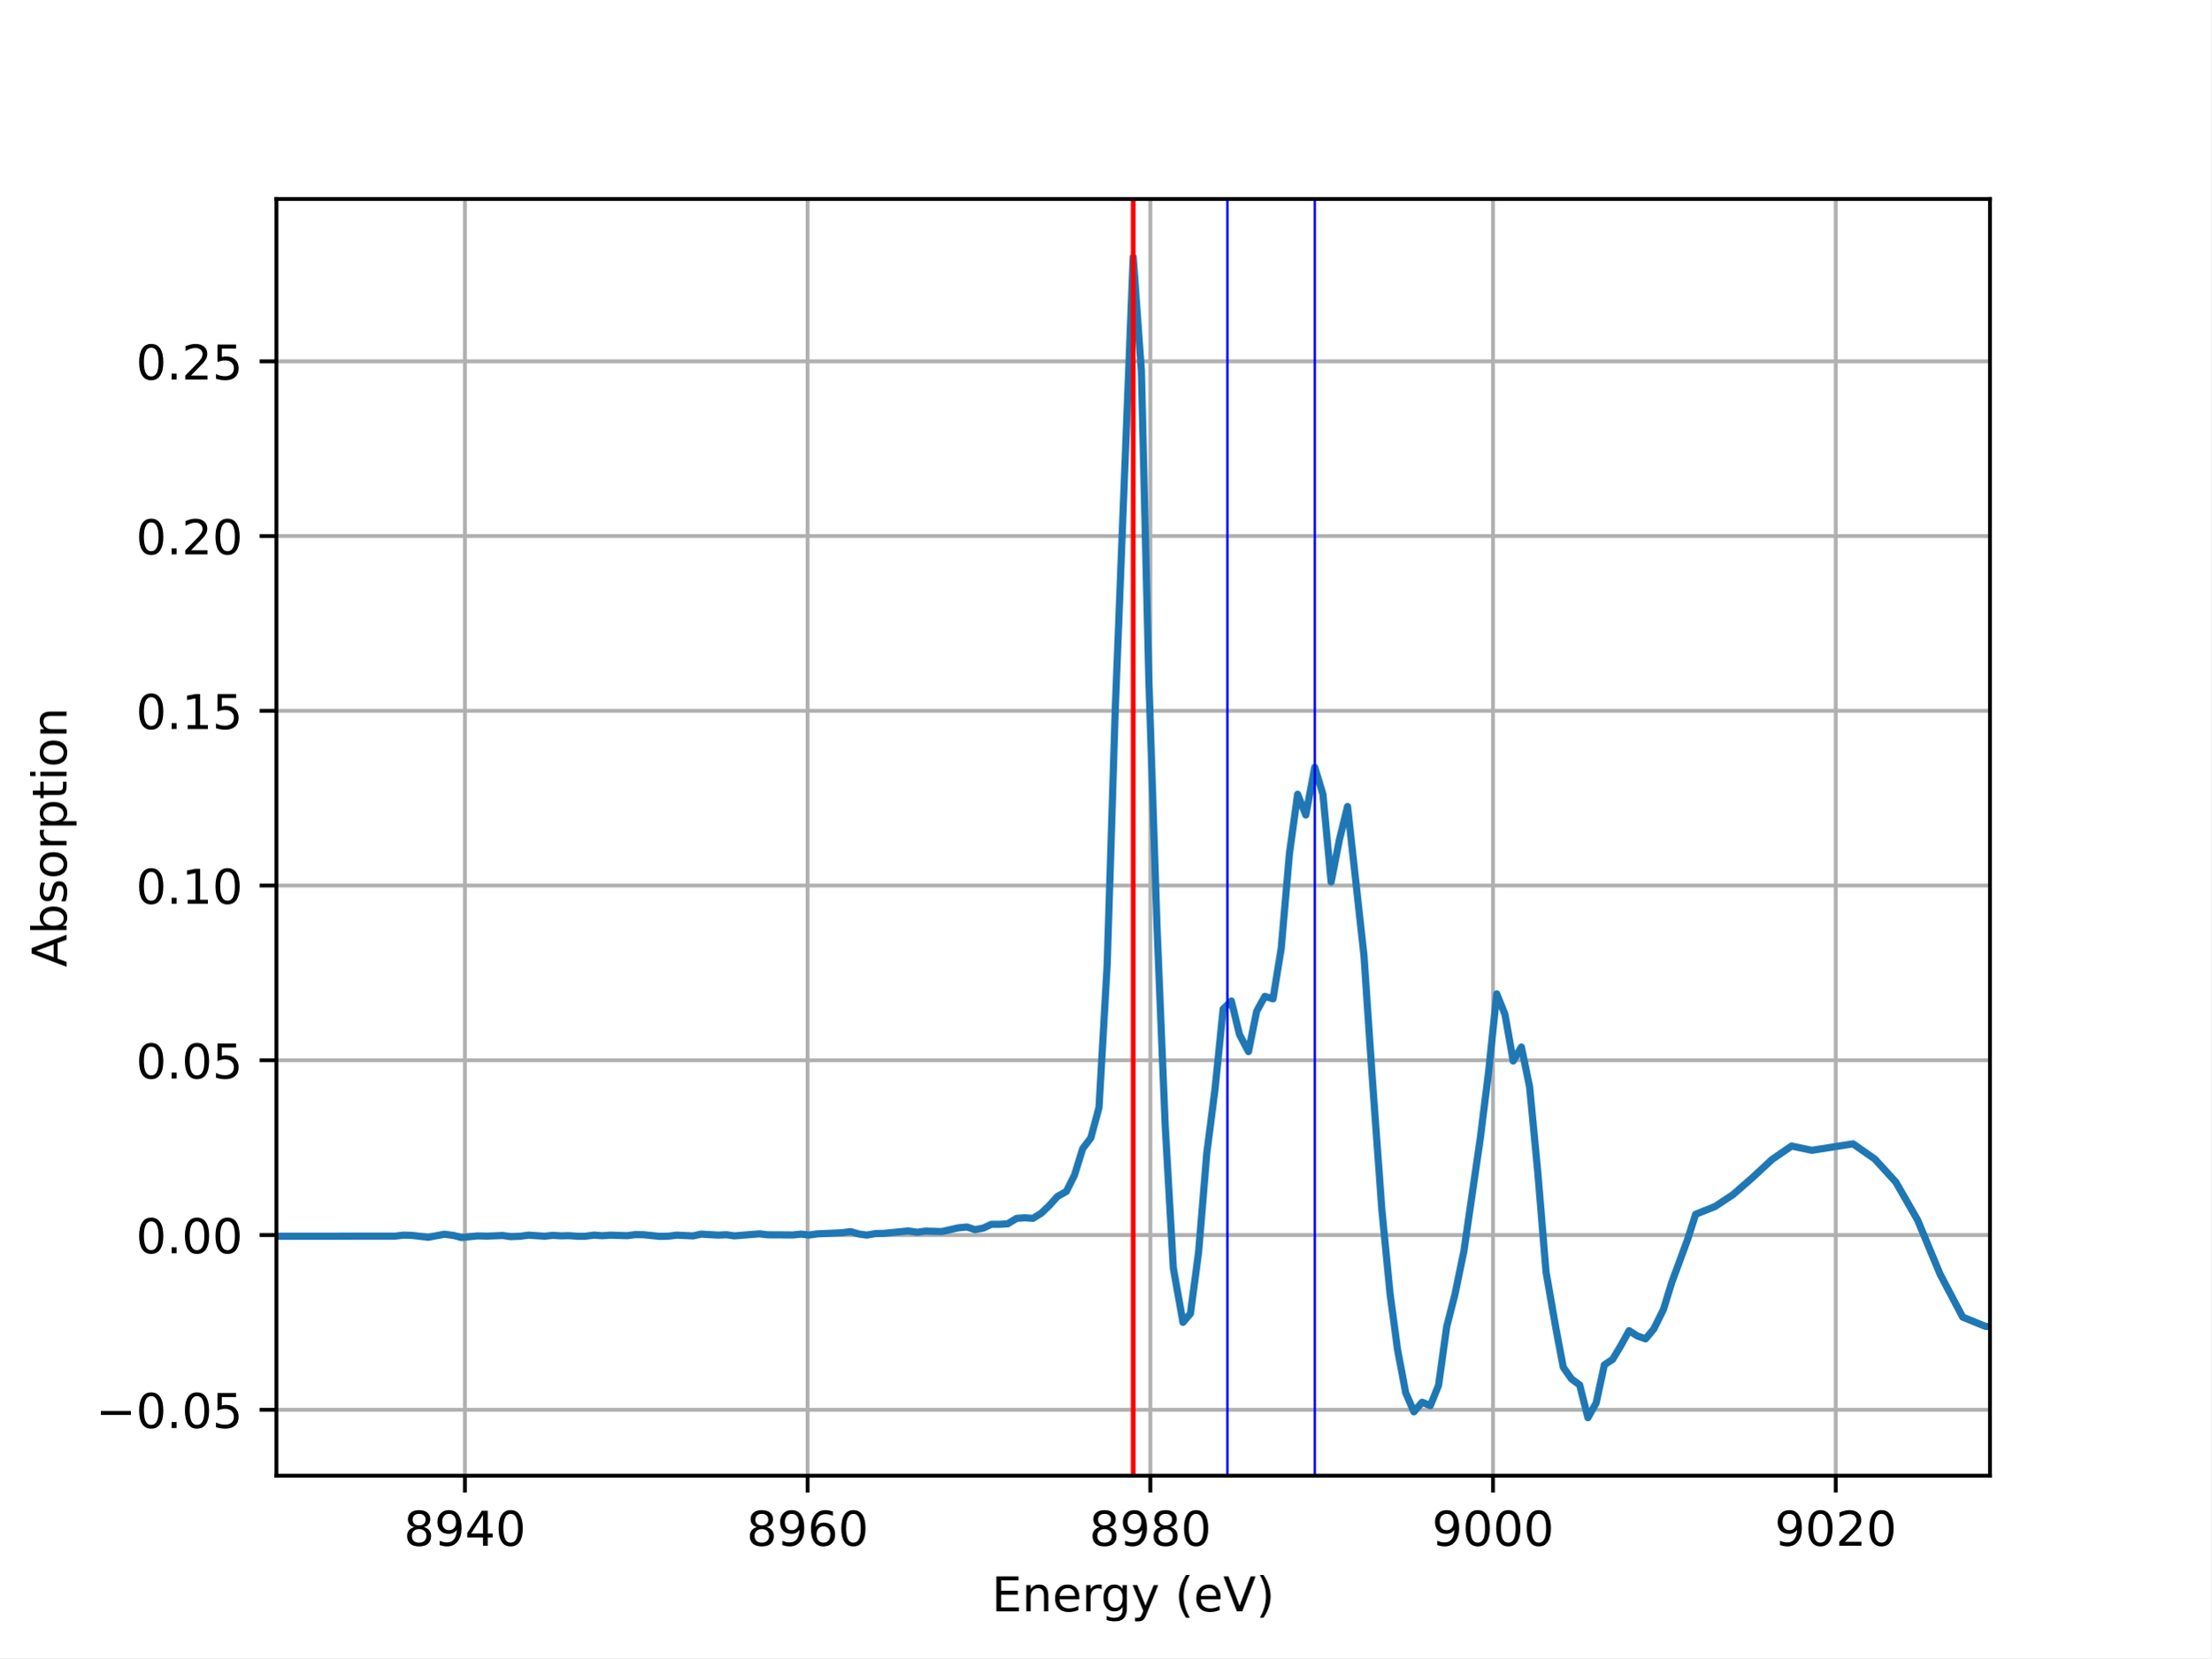
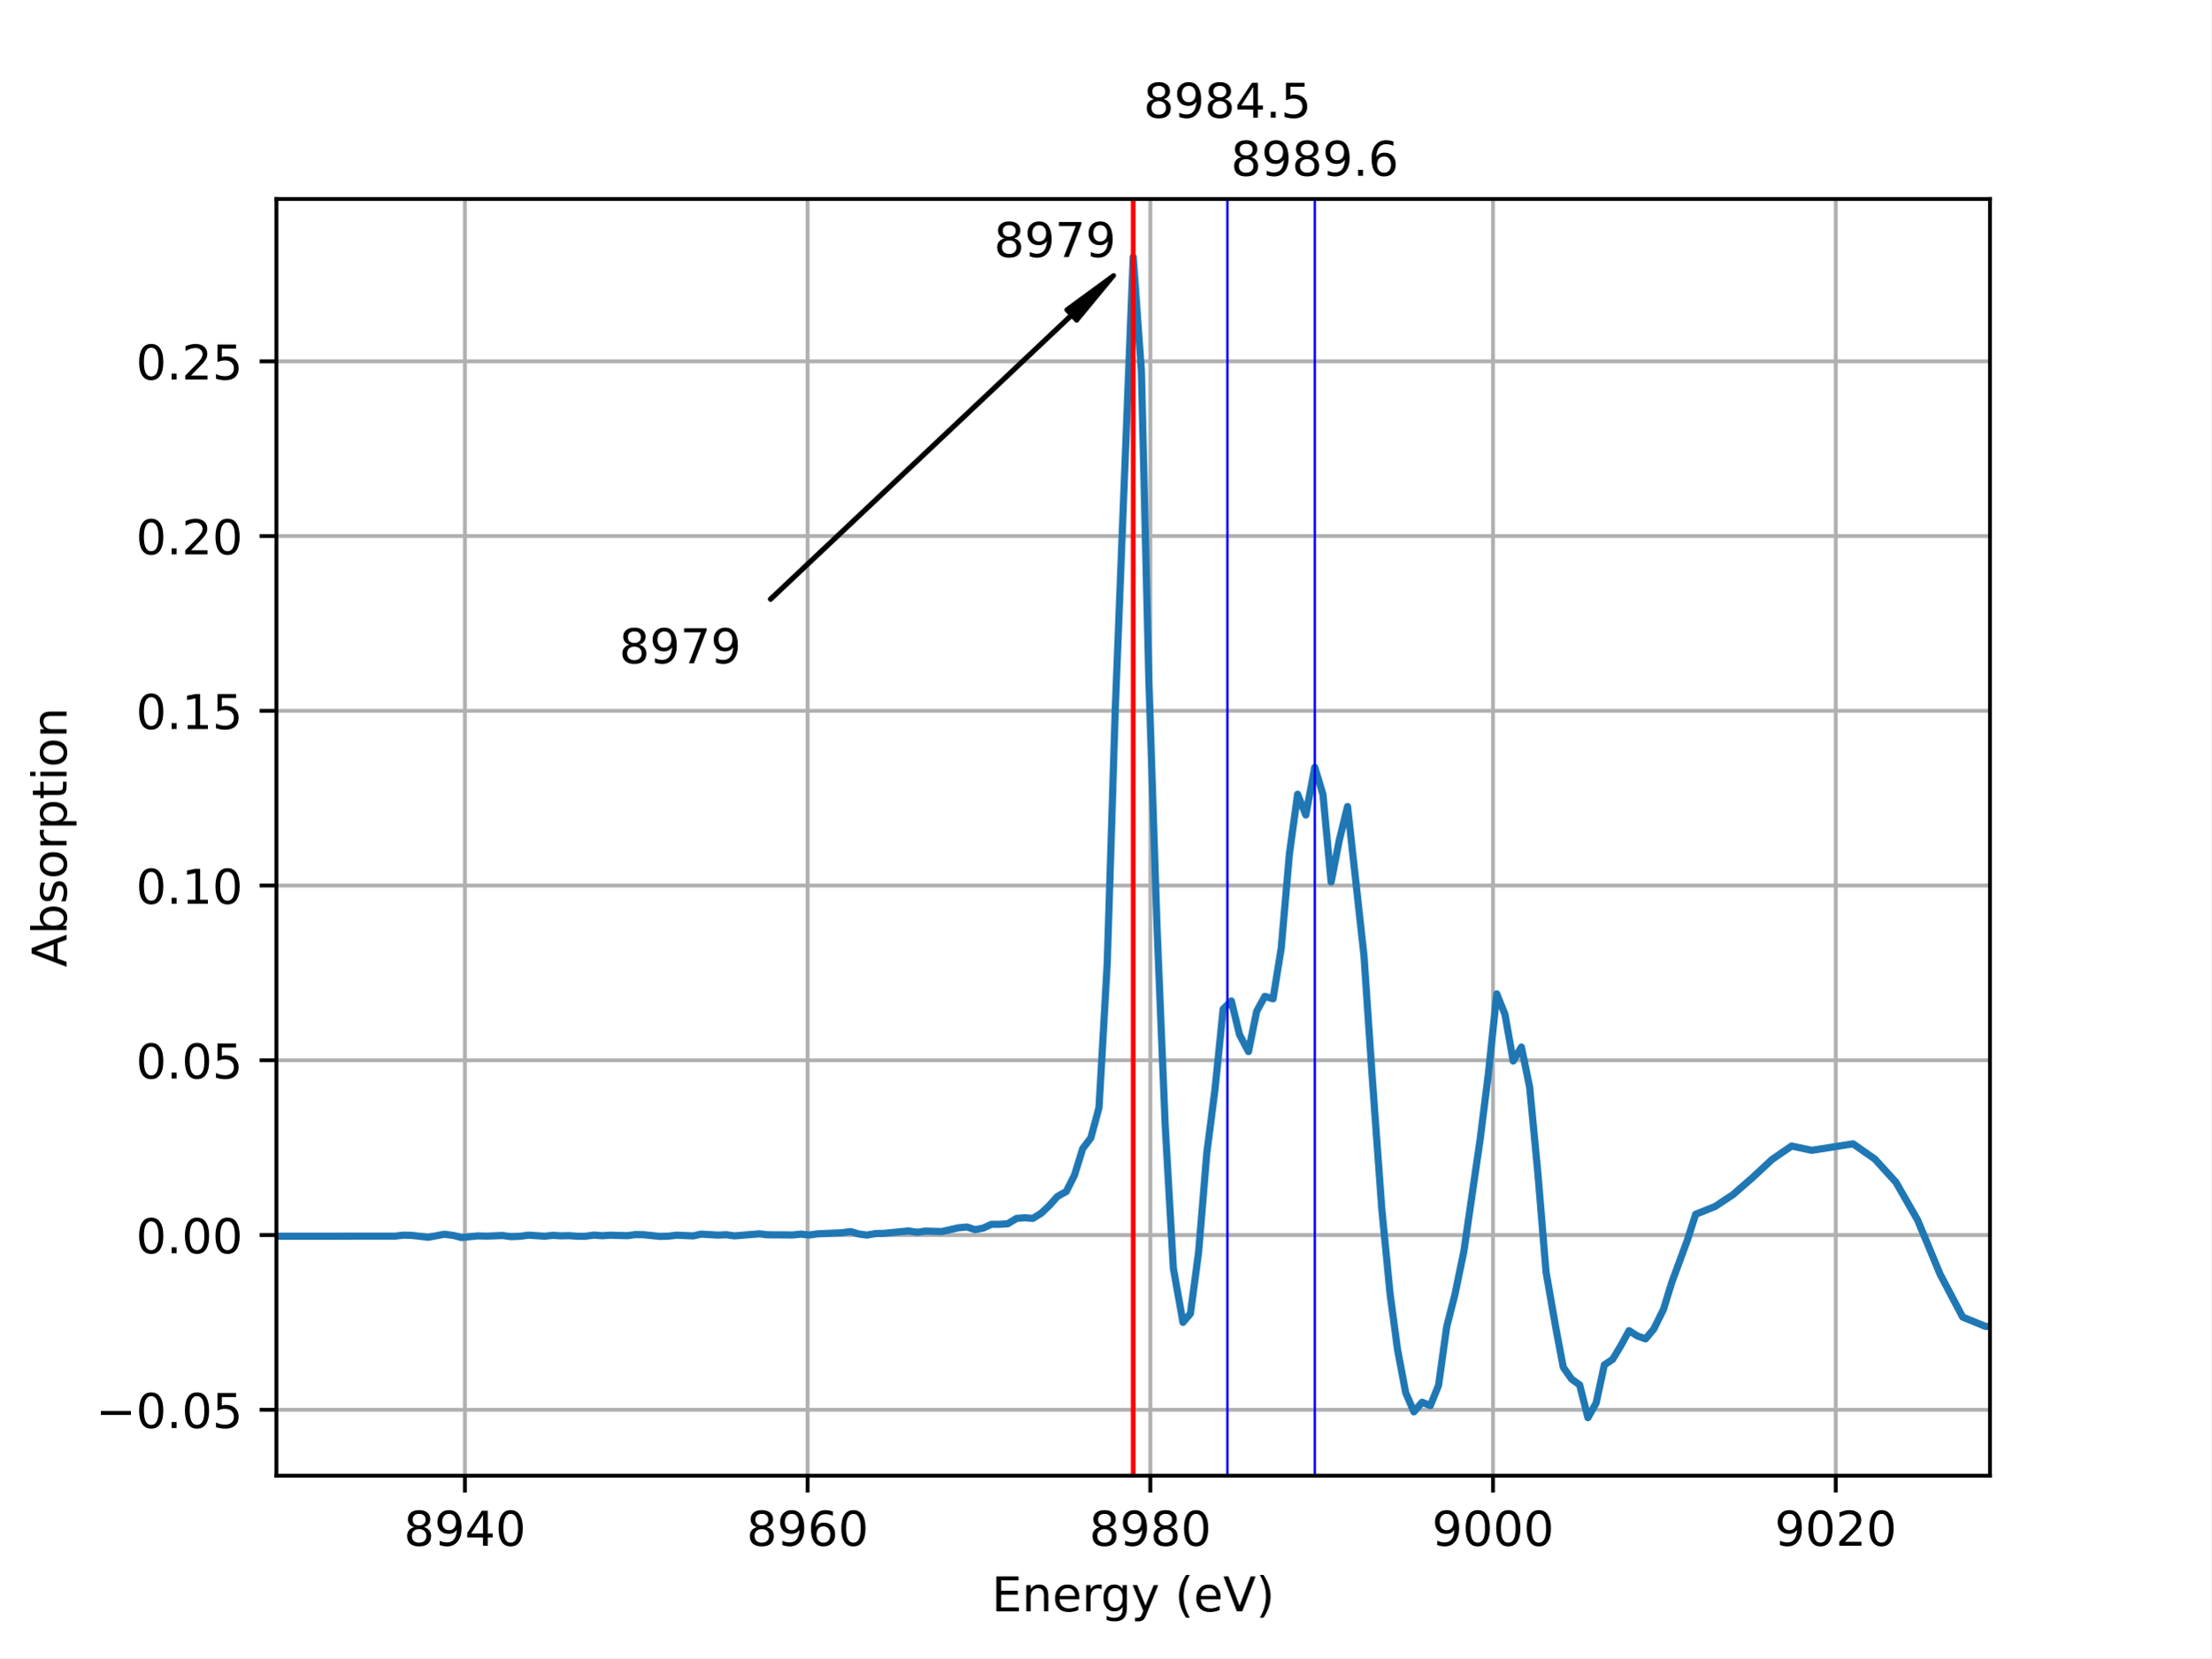
<svg xmlns="http://www.w3.org/2000/svg" xmlns:xlink="http://www.w3.org/1999/xlink" height="345.6pt" version="1.1" viewBox="0 0 460.8 345.6" width="460.8pt">
  <defs>
    <style type="text/css">*{stroke-linecap:butt;stroke-linejoin:round;}</style>
  </defs>
  <g id="figure_1">
    <g id="patch_1">
      <path d="M 0 345.6  L 460.8 345.6  L 460.8 0  L 0 0  z " style="fill:#ffffff;" />
    </g>
    <g id="axes_1">
      <g id="patch_2">
        <path d="M 57.6 307.584  L 414.72 307.584  L 414.72 41.472  L 57.6 41.472  z " style="fill:#ffffff;" />
      </g>
      <g id="matplotlib.axis_1">
        <g id="xtick_1">
          <g id="line2d_1">
-             <path clip-path="url(#pa55f02ae7d)" d="M 96.883 307.584  L 96.883 41.472  " style="fill:none;stroke:#b0b0b0;stroke-linecap:square;stroke-width:0.8;" />
+             <path clip-path="url(#p0f3c4e837b)" d="M 96.883 307.584  L 96.883 41.472  " style="fill:none;stroke:#b0b0b0;stroke-linecap:square;stroke-width:0.8;" />
          </g>
          <g id="line2d_2">
            <defs>
-               <path d="M 0 0  L 0 3.5  " id="m093ea343b2" style="stroke:#000000;stroke-width:0.8;" />
+               <path d="M 0 0  L 0 3.5  " id="md45bb9e095" style="stroke:#000000;stroke-width:0.8;" />
            </defs>
            <g>
-               <use style="stroke:#000000;stroke-width:0.8;" x="96.883" xlink:href="#m093ea343b2" y="307.584" />
+               <use style="stroke:#000000;stroke-width:0.8;" x="96.883" xlink:href="#md45bb9e095" y="307.584" />
            </g>
          </g>
          <g id="text_1">
            <g transform="translate(84.1582 322.1824)scale(0.1 -0.1)">
              <defs>
                <path d="M 2034 2216  Q 1584 2216 1326 1975  Q 1069 1734 1069 1313  Q 1069 891 1326 650  Q 1584 409 2034 409  Q 2484 409 2743 651  Q 3003 894 3003 1313  Q 3003 1734 2745 1975  Q 2488 2216 2034 2216  z M 1403 2484  Q 997 2584 770 2862  Q 544 3141 544 3541  Q 544 4100 942 4425  Q 1341 4750 2034 4750  Q 2731 4750 3128 4425  Q 3525 4100 3525 3541  Q 3525 3141 3298 2862  Q 3072 2584 2669 2484  Q 3125 2378 3379 2068  Q 3634 1759 3634 1313  Q 3634 634 3220 271  Q 2806 -91 2034 -91  Q 1263 -91 848 271  Q 434 634 434 1313  Q 434 1759 690 2068  Q 947 2378 1403 2484  z M 1172 3481  Q 1172 3119 1398 2916  Q 1625 2713 2034 2713  Q 2441 2713 2670 2916  Q 2900 3119 2900 3481  Q 2900 3844 2670 4047  Q 2441 4250 2034 4250  Q 1625 4250 1398 4047  Q 1172 3844 1172 3481  z " id="DejaVuSans-38" transform="scale(0.015625)" />
                <path d="M 703 97  L 703 672  Q 941 559 1184 500  Q 1428 441 1663 441  Q 2288 441 2617 861  Q 2947 1281 2994 2138  Q 2813 1869 2534 1725  Q 2256 1581 1919 1581  Q 1219 1581 811 2004  Q 403 2428 403 3163  Q 403 3881 828 4315  Q 1253 4750 1959 4750  Q 2769 4750 3195 4129  Q 3622 3509 3622 2328  Q 3622 1225 3098 567  Q 2575 -91 1691 -91  Q 1453 -91 1209 -44  Q 966 3 703 97  z M 1959 2075  Q 2384 2075 2632 2365  Q 2881 2656 2881 3163  Q 2881 3666 2632 3958  Q 2384 4250 1959 4250  Q 1534 4250 1286 3958  Q 1038 3666 1038 3163  Q 1038 2656 1286 2365  Q 1534 2075 1959 2075  z " id="DejaVuSans-39" transform="scale(0.015625)" />
                <path d="M 2419 4116  L 825 1625  L 2419 1625  L 2419 4116  z M 2253 4666  L 3047 4666  L 3047 1625  L 3713 1625  L 3713 1100  L 3047 1100  L 3047 0  L 2419 0  L 2419 1100  L 313 1100  L 313 1709  L 2253 4666  z " id="DejaVuSans-34" transform="scale(0.015625)" />
                <path d="M 2034 4250  Q 1547 4250 1301 3770  Q 1056 3291 1056 2328  Q 1056 1369 1301 889  Q 1547 409 2034 409  Q 2525 409 2770 889  Q 3016 1369 3016 2328  Q 3016 3291 2770 3770  Q 2525 4250 2034 4250  z M 2034 4750  Q 2819 4750 3233 4129  Q 3647 3509 3647 2328  Q 3647 1150 3233 529  Q 2819 -91 2034 -91  Q 1250 -91 836 529  Q 422 1150 422 2328  Q 422 3509 836 4129  Q 1250 4750 2034 4750  z " id="DejaVuSans-30" transform="scale(0.015625)" />
              </defs>
              <use xlink:href="#DejaVuSans-38" />
              <use x="63.623" xlink:href="#DejaVuSans-39" />
              <use x="127.246" xlink:href="#DejaVuSans-34" />
              <use x="190.869" xlink:href="#DejaVuSans-30" />
            </g>
          </g>
        </g>
        <g id="xtick_2">
          <g id="line2d_3">
-             <path clip-path="url(#pa55f02ae7d)" d="M 168.307 307.584  L 168.307 41.472  " style="fill:none;stroke:#b0b0b0;stroke-linecap:square;stroke-width:0.8;" />
+             <path clip-path="url(#p0f3c4e837b)" d="M 168.307 307.584  L 168.307 41.472  " style="fill:none;stroke:#b0b0b0;stroke-linecap:square;stroke-width:0.8;" />
          </g>
          <g id="line2d_4">
            <g>
-               <use style="stroke:#000000;stroke-width:0.8;" x="168.307" xlink:href="#m093ea343b2" y="307.584" />
+               <use style="stroke:#000000;stroke-width:0.8;" x="168.307" xlink:href="#md45bb9e095" y="307.584" />
            </g>
          </g>
          <g id="text_2">
            <g transform="translate(155.5822 322.1824)scale(0.1 -0.1)">
              <defs>
                <path d="M 2113 2584  Q 1688 2584 1439 2293  Q 1191 2003 1191 1497  Q 1191 994 1439 701  Q 1688 409 2113 409  Q 2538 409 2786 701  Q 3034 994 3034 1497  Q 3034 2003 2786 2293  Q 2538 2584 2113 2584  z M 3366 4563  L 3366 3988  Q 3128 4100 2886 4159  Q 2644 4219 2406 4219  Q 1781 4219 1451 3797  Q 1122 3375 1075 2522  Q 1259 2794 1537 2939  Q 1816 3084 2150 3084  Q 2853 3084 3261 2657  Q 3669 2231 3669 1497  Q 3669 778 3244 343  Q 2819 -91 2113 -91  Q 1303 -91 875 529  Q 447 1150 447 2328  Q 447 3434 972 4092  Q 1497 4750 2381 4750  Q 2619 4750 2861 4703  Q 3103 4656 3366 4563  z " id="DejaVuSans-36" transform="scale(0.015625)" />
              </defs>
              <use xlink:href="#DejaVuSans-38" />
              <use x="63.623" xlink:href="#DejaVuSans-39" />
              <use x="127.246" xlink:href="#DejaVuSans-36" />
              <use x="190.869" xlink:href="#DejaVuSans-30" />
            </g>
          </g>
        </g>
        <g id="xtick_3">
          <g id="line2d_5">
-             <path clip-path="url(#pa55f02ae7d)" d="M 239.731 307.584  L 239.731 41.472  " style="fill:none;stroke:#b0b0b0;stroke-linecap:square;stroke-width:0.8;" />
+             <path clip-path="url(#p0f3c4e837b)" d="M 239.731 307.584  L 239.731 41.472  " style="fill:none;stroke:#b0b0b0;stroke-linecap:square;stroke-width:0.8;" />
          </g>
          <g id="line2d_6">
            <g>
-               <use style="stroke:#000000;stroke-width:0.8;" x="239.731" xlink:href="#m093ea343b2" y="307.584" />
+               <use style="stroke:#000000;stroke-width:0.8;" x="239.731" xlink:href="#md45bb9e095" y="307.584" />
            </g>
          </g>
          <g id="text_3">
            <g transform="translate(227.0062 322.1824)scale(0.1 -0.1)">
              <use xlink:href="#DejaVuSans-38" />
              <use x="63.623" xlink:href="#DejaVuSans-39" />
              <use x="127.246" xlink:href="#DejaVuSans-38" />
              <use x="190.869" xlink:href="#DejaVuSans-30" />
            </g>
          </g>
        </g>
        <g id="xtick_4">
          <g id="line2d_7">
-             <path clip-path="url(#pa55f02ae7d)" d="M 311.155 307.584  L 311.155 41.472  " style="fill:none;stroke:#b0b0b0;stroke-linecap:square;stroke-width:0.8;" />
+             <path clip-path="url(#p0f3c4e837b)" d="M 311.155 307.584  L 311.155 41.472  " style="fill:none;stroke:#b0b0b0;stroke-linecap:square;stroke-width:0.8;" />
          </g>
          <g id="line2d_8">
            <g>
-               <use style="stroke:#000000;stroke-width:0.8;" x="311.155" xlink:href="#m093ea343b2" y="307.584" />
+               <use style="stroke:#000000;stroke-width:0.8;" x="311.155" xlink:href="#md45bb9e095" y="307.584" />
            </g>
          </g>
          <g id="text_4">
            <g transform="translate(298.4302 322.1824)scale(0.1 -0.1)">
              <use xlink:href="#DejaVuSans-39" />
              <use x="63.623" xlink:href="#DejaVuSans-30" />
              <use x="127.246" xlink:href="#DejaVuSans-30" />
              <use x="190.869" xlink:href="#DejaVuSans-30" />
            </g>
          </g>
        </g>
        <g id="xtick_5">
          <g id="line2d_9">
-             <path clip-path="url(#pa55f02ae7d)" d="M 382.579 307.584  L 382.579 41.472  " style="fill:none;stroke:#b0b0b0;stroke-linecap:square;stroke-width:0.8;" />
+             <path clip-path="url(#p0f3c4e837b)" d="M 382.579 307.584  L 382.579 41.472  " style="fill:none;stroke:#b0b0b0;stroke-linecap:square;stroke-width:0.8;" />
          </g>
          <g id="line2d_10">
            <g>
-               <use style="stroke:#000000;stroke-width:0.8;" x="382.579" xlink:href="#m093ea343b2" y="307.584" />
+               <use style="stroke:#000000;stroke-width:0.8;" x="382.579" xlink:href="#md45bb9e095" y="307.584" />
            </g>
          </g>
          <g id="text_5">
            <g transform="translate(369.8542 322.1824)scale(0.1 -0.1)">
              <defs>
                <path d="M 1228 531  L 3431 531  L 3431 0  L 469 0  L 469 531  Q 828 903 1448 1529  Q 2069 2156 2228 2338  Q 2531 2678 2651 2914  Q 2772 3150 2772 3378  Q 2772 3750 2511 3984  Q 2250 4219 1831 4219  Q 1534 4219 1204 4116  Q 875 4013 500 3803  L 500 4441  Q 881 4594 1212 4672  Q 1544 4750 1819 4750  Q 2544 4750 2975 4387  Q 3406 4025 3406 3419  Q 3406 3131 3298 2873  Q 3191 2616 2906 2266  Q 2828 2175 2409 1742  Q 1991 1309 1228 531  z " id="DejaVuSans-32" transform="scale(0.015625)" />
              </defs>
              <use xlink:href="#DejaVuSans-39" />
              <use x="63.623" xlink:href="#DejaVuSans-30" />
              <use x="127.246" xlink:href="#DejaVuSans-32" />
              <use x="190.869" xlink:href="#DejaVuSans-30" />
            </g>
          </g>
        </g>
        <g id="text_6">
          <g transform="translate(206.6662 335.8606)scale(0.1 -0.1)">
            <defs>
              <path d="M 628 4666  L 3578 4666  L 3578 4134  L 1259 4134  L 1259 2753  L 3481 2753  L 3481 2222  L 1259 2222  L 1259 531  L 3634 531  L 3634 0  L 628 0  L 628 4666  z " id="DejaVuSans-45" transform="scale(0.015625)" />
              <path d="M 3513 2113  L 3513 0  L 2938 0  L 2938 2094  Q 2938 2591 2744 2837  Q 2550 3084 2163 3084  Q 1697 3084 1428 2787  Q 1159 2491 1159 1978  L 1159 0  L 581 0  L 581 3500  L 1159 3500  L 1159 2956  Q 1366 3272 1645 3428  Q 1925 3584 2291 3584  Q 2894 3584 3203 3211  Q 3513 2838 3513 2113  z " id="DejaVuSans-6e" transform="scale(0.015625)" />
              <path d="M 3597 1894  L 3597 1613  L 953 1613  Q 991 1019 1311 708  Q 1631 397 2203 397  Q 2534 397 2845 478  Q 3156 559 3463 722  L 3463 178  Q 3153 47 2828 -22  Q 2503 -91 2169 -91  Q 1331 -91 842 396  Q 353 884 353 1716  Q 353 2575 817 3079  Q 1281 3584 2069 3584  Q 2775 3584 3186 3129  Q 3597 2675 3597 1894  z M 3022 2063  Q 3016 2534 2758 2815  Q 2500 3097 2075 3097  Q 1594 3097 1305 2825  Q 1016 2553 972 2059  L 3022 2063  z " id="DejaVuSans-65" transform="scale(0.015625)" />
              <path d="M 2631 2963  Q 2534 3019 2420 3045  Q 2306 3072 2169 3072  Q 1681 3072 1420 2755  Q 1159 2438 1159 1844  L 1159 0  L 581 0  L 581 3500  L 1159 3500  L 1159 2956  Q 1341 3275 1631 3429  Q 1922 3584 2338 3584  Q 2397 3584 2469 3576  Q 2541 3569 2628 3553  L 2631 2963  z " id="DejaVuSans-72" transform="scale(0.015625)" />
              <path d="M 2906 1791  Q 2906 2416 2648 2759  Q 2391 3103 1925 3103  Q 1463 3103 1205 2759  Q 947 2416 947 1791  Q 947 1169 1205 825  Q 1463 481 1925 481  Q 2391 481 2648 825  Q 2906 1169 2906 1791  z M 3481 434  Q 3481 -459 3084 -895  Q 2688 -1331 1869 -1331  Q 1566 -1331 1297 -1286  Q 1028 -1241 775 -1147  L 775 -588  Q 1028 -725 1275 -790  Q 1522 -856 1778 -856  Q 2344 -856 2625 -561  Q 2906 -266 2906 331  L 2906 616  Q 2728 306 2450 153  Q 2172 0 1784 0  Q 1141 0 747 490  Q 353 981 353 1791  Q 353 2603 747 3093  Q 1141 3584 1784 3584  Q 2172 3584 2450 3431  Q 2728 3278 2906 2969  L 2906 3500  L 3481 3500  L 3481 434  z " id="DejaVuSans-67" transform="scale(0.015625)" />
              <path d="M 2059 -325  Q 1816 -950 1584 -1140  Q 1353 -1331 966 -1331  L 506 -1331  L 506 -850  L 844 -850  Q 1081 -850 1212 -737  Q 1344 -625 1503 -206  L 1606 56  L 191 3500  L 800 3500  L 1894 763  L 2988 3500  L 3597 3500  L 2059 -325  z " id="DejaVuSans-79" transform="scale(0.015625)" />
              <path id="DejaVuSans-20" transform="scale(0.015625)" />
              <path d="M 1984 4856  Q 1566 4138 1362 3434  Q 1159 2731 1159 2009  Q 1159 1288 1364 580  Q 1569 -128 1984 -844  L 1484 -844  Q 1016 -109 783 600  Q 550 1309 550 2009  Q 550 2706 781 3412  Q 1013 4119 1484 4856  L 1984 4856  z " id="DejaVuSans-28" transform="scale(0.015625)" />
              <path d="M 1831 0  L 50 4666  L 709 4666  L 2188 738  L 3669 4666  L 4325 4666  L 2547 0  L 1831 0  z " id="DejaVuSans-56" transform="scale(0.015625)" />
              <path d="M 513 4856  L 1013 4856  Q 1481 4119 1714 3412  Q 1947 2706 1947 2009  Q 1947 1309 1714 600  Q 1481 -109 1013 -844  L 513 -844  Q 928 -128 1133 580  Q 1338 1288 1338 2009  Q 1338 2731 1133 3434  Q 928 4138 513 4856  z " id="DejaVuSans-29" transform="scale(0.015625)" />
            </defs>
            <use xlink:href="#DejaVuSans-45" />
            <use x="63.184" xlink:href="#DejaVuSans-6e" />
            <use x="126.562" xlink:href="#DejaVuSans-65" />
            <use x="188.086" xlink:href="#DejaVuSans-72" />
            <use x="227.449" xlink:href="#DejaVuSans-67" />
            <use x="290.926" xlink:href="#DejaVuSans-79" />
            <use x="350.105" xlink:href="#DejaVuSans-20" />
            <use x="381.893" xlink:href="#DejaVuSans-28" />
            <use x="420.906" xlink:href="#DejaVuSans-65" />
            <use x="482.43" xlink:href="#DejaVuSans-56" />
            <use x="550.838" xlink:href="#DejaVuSans-29" />
          </g>
        </g>
      </g>
      <g id="matplotlib.axis_2">
        <g id="ytick_1">
          <g id="line2d_11">
-             <path clip-path="url(#pa55f02ae7d)" d="M 57.6 293.844  L 414.72 293.844  " style="fill:none;stroke:#b0b0b0;stroke-linecap:square;stroke-width:0.8;" />
+             <path clip-path="url(#p0f3c4e837b)" d="M 57.6 293.844  L 414.72 293.844  " style="fill:none;stroke:#b0b0b0;stroke-linecap:square;stroke-width:0.8;" />
          </g>
          <g id="line2d_12">
            <defs>
-               <path d="M 0 0  L -3.5 0  " id="mdbb4c1331d" style="stroke:#000000;stroke-width:0.8;" />
+               <path d="M 0 0  L -3.5 0  " id="m7b0be9c20d" style="stroke:#000000;stroke-width:0.8;" />
            </defs>
            <g>
-               <use style="stroke:#000000;stroke-width:0.8;" x="57.6" xlink:href="#mdbb4c1331d" y="293.844" />
+               <use style="stroke:#000000;stroke-width:0.8;" x="57.6" xlink:href="#m7b0be9c20d" y="293.844" />
            </g>
          </g>
          <g id="text_7">
            <g transform="translate(19.95469 297.6431)scale(0.1 -0.1)">
              <defs>
                <path d="M 678 2272  L 4684 2272  L 4684 1741  L 678 1741  L 678 2272  z " id="DejaVuSans-2212" transform="scale(0.015625)" />
                <path d="M 684 794  L 1344 794  L 1344 0  L 684 0  L 684 794  z " id="DejaVuSans-2e" transform="scale(0.015625)" />
                <path d="M 691 4666  L 3169 4666  L 3169 4134  L 1269 4134  L 1269 2991  Q 1406 3038 1543 3061  Q 1681 3084 1819 3084  Q 2600 3084 3056 2656  Q 3513 2228 3513 1497  Q 3513 744 3044 326  Q 2575 -91 1722 -91  Q 1428 -91 1123 -41  Q 819 9 494 109  L 494 744  Q 775 591 1075 516  Q 1375 441 1709 441  Q 2250 441 2565 725  Q 2881 1009 2881 1497  Q 2881 1984 2565 2268  Q 2250 2553 1709 2553  Q 1456 2553 1204 2497  Q 953 2441 691 2322  L 691 4666  z " id="DejaVuSans-35" transform="scale(0.015625)" />
              </defs>
              <use xlink:href="#DejaVuSans-2212" />
              <use x="83.789" xlink:href="#DejaVuSans-30" />
              <use x="147.412" xlink:href="#DejaVuSans-2e" />
              <use x="179.199" xlink:href="#DejaVuSans-30" />
              <use x="242.822" xlink:href="#DejaVuSans-35" />
            </g>
          </g>
        </g>
        <g id="ytick_2">
          <g id="line2d_13">
-             <path clip-path="url(#pa55f02ae7d)" d="M 57.6 257.421  L 414.72 257.421  " style="fill:none;stroke:#b0b0b0;stroke-linecap:square;stroke-width:0.8;" />
+             <path clip-path="url(#p0f3c4e837b)" d="M 57.6 257.421  L 414.72 257.421  " style="fill:none;stroke:#b0b0b0;stroke-linecap:square;stroke-width:0.8;" />
          </g>
          <g id="line2d_14">
            <g>
-               <use style="stroke:#000000;stroke-width:0.8;" x="57.6" xlink:href="#mdbb4c1331d" y="257.421" />
+               <use style="stroke:#000000;stroke-width:0.8;" x="57.6" xlink:href="#m7b0be9c20d" y="257.421" />
            </g>
          </g>
          <g id="text_8">
            <g transform="translate(28.33438 261.2198)scale(0.1 -0.1)">
              <use xlink:href="#DejaVuSans-30" />
              <use x="63.623" xlink:href="#DejaVuSans-2e" />
              <use x="95.41" xlink:href="#DejaVuSans-30" />
              <use x="159.033" xlink:href="#DejaVuSans-30" />
            </g>
          </g>
        </g>
        <g id="ytick_3">
          <g id="line2d_15">
-             <path clip-path="url(#pa55f02ae7d)" d="M 57.6 220.997  L 414.72 220.997  " style="fill:none;stroke:#b0b0b0;stroke-linecap:square;stroke-width:0.8;" />
+             <path clip-path="url(#p0f3c4e837b)" d="M 57.6 220.997  L 414.72 220.997  " style="fill:none;stroke:#b0b0b0;stroke-linecap:square;stroke-width:0.8;" />
          </g>
          <g id="line2d_16">
            <g>
-               <use style="stroke:#000000;stroke-width:0.8;" x="57.6" xlink:href="#mdbb4c1331d" y="220.997" />
+               <use style="stroke:#000000;stroke-width:0.8;" x="57.6" xlink:href="#m7b0be9c20d" y="220.997" />
            </g>
          </g>
          <g id="text_9">
            <g transform="translate(28.33438 224.7965)scale(0.1 -0.1)">
              <use xlink:href="#DejaVuSans-30" />
              <use x="63.623" xlink:href="#DejaVuSans-2e" />
              <use x="95.41" xlink:href="#DejaVuSans-30" />
              <use x="159.033" xlink:href="#DejaVuSans-35" />
            </g>
          </g>
        </g>
        <g id="ytick_4">
          <g id="line2d_17">
-             <path clip-path="url(#pa55f02ae7d)" d="M 57.6 184.574  L 414.72 184.574  " style="fill:none;stroke:#b0b0b0;stroke-linecap:square;stroke-width:0.8;" />
+             <path clip-path="url(#p0f3c4e837b)" d="M 57.6 184.574  L 414.72 184.574  " style="fill:none;stroke:#b0b0b0;stroke-linecap:square;stroke-width:0.8;" />
          </g>
          <g id="line2d_18">
            <g>
-               <use style="stroke:#000000;stroke-width:0.8;" x="57.6" xlink:href="#mdbb4c1331d" y="184.574" />
+               <use style="stroke:#000000;stroke-width:0.8;" x="57.6" xlink:href="#m7b0be9c20d" y="184.574" />
            </g>
          </g>
          <g id="text_10">
            <g transform="translate(28.33438 188.3732)scale(0.1 -0.1)">
              <defs>
                <path d="M 794 531  L 1825 531  L 1825 4091  L 703 3866  L 703 4441  L 1819 4666  L 2450 4666  L 2450 531  L 3481 531  L 3481 0  L 794 0  L 794 531  z " id="DejaVuSans-31" transform="scale(0.015625)" />
              </defs>
              <use xlink:href="#DejaVuSans-30" />
              <use x="63.623" xlink:href="#DejaVuSans-2e" />
              <use x="95.41" xlink:href="#DejaVuSans-31" />
              <use x="159.033" xlink:href="#DejaVuSans-30" />
            </g>
          </g>
        </g>
        <g id="ytick_5">
          <g id="line2d_19">
-             <path clip-path="url(#pa55f02ae7d)" d="M 57.6 148.151  L 414.72 148.151  " style="fill:none;stroke:#b0b0b0;stroke-linecap:square;stroke-width:0.8;" />
+             <path clip-path="url(#p0f3c4e837b)" d="M 57.6 148.151  L 414.72 148.151  " style="fill:none;stroke:#b0b0b0;stroke-linecap:square;stroke-width:0.8;" />
          </g>
          <g id="line2d_20">
            <g>
-               <use style="stroke:#000000;stroke-width:0.8;" x="57.6" xlink:href="#mdbb4c1331d" y="148.151" />
+               <use style="stroke:#000000;stroke-width:0.8;" x="57.6" xlink:href="#m7b0be9c20d" y="148.151" />
            </g>
          </g>
          <g id="text_11">
            <g transform="translate(28.33438 151.9499)scale(0.1 -0.1)">
              <use xlink:href="#DejaVuSans-30" />
              <use x="63.623" xlink:href="#DejaVuSans-2e" />
              <use x="95.41" xlink:href="#DejaVuSans-31" />
              <use x="159.033" xlink:href="#DejaVuSans-35" />
            </g>
          </g>
        </g>
        <g id="ytick_6">
          <g id="line2d_21">
-             <path clip-path="url(#pa55f02ae7d)" d="M 57.6 111.727  L 414.72 111.727  " style="fill:none;stroke:#b0b0b0;stroke-linecap:square;stroke-width:0.8;" />
+             <path clip-path="url(#p0f3c4e837b)" d="M 57.6 111.727  L 414.72 111.727  " style="fill:none;stroke:#b0b0b0;stroke-linecap:square;stroke-width:0.8;" />
          </g>
          <g id="line2d_22">
            <g>
-               <use style="stroke:#000000;stroke-width:0.8;" x="57.6" xlink:href="#mdbb4c1331d" y="111.727" />
+               <use style="stroke:#000000;stroke-width:0.8;" x="57.6" xlink:href="#m7b0be9c20d" y="111.727" />
            </g>
          </g>
          <g id="text_12">
            <g transform="translate(28.33438 115.5266)scale(0.1 -0.1)">
              <use xlink:href="#DejaVuSans-30" />
              <use x="63.623" xlink:href="#DejaVuSans-2e" />
              <use x="95.41" xlink:href="#DejaVuSans-32" />
              <use x="159.033" xlink:href="#DejaVuSans-30" />
            </g>
          </g>
        </g>
        <g id="ytick_7">
          <g id="line2d_23">
-             <path clip-path="url(#pa55f02ae7d)" d="M 57.6 75.304  L 414.72 75.304  " style="fill:none;stroke:#b0b0b0;stroke-linecap:square;stroke-width:0.8;" />
+             <path clip-path="url(#p0f3c4e837b)" d="M 57.6 75.304  L 414.72 75.304  " style="fill:none;stroke:#b0b0b0;stroke-linecap:square;stroke-width:0.8;" />
          </g>
          <g id="line2d_24">
            <g>
-               <use style="stroke:#000000;stroke-width:0.8;" x="57.6" xlink:href="#mdbb4c1331d" y="75.304" />
+               <use style="stroke:#000000;stroke-width:0.8;" x="57.6" xlink:href="#m7b0be9c20d" y="75.304" />
            </g>
          </g>
          <g id="text_13">
            <g transform="translate(28.33438 79.10336)scale(0.1 -0.1)">
              <use xlink:href="#DejaVuSans-30" />
              <use x="63.623" xlink:href="#DejaVuSans-2e" />
              <use x="95.41" xlink:href="#DejaVuSans-32" />
              <use x="159.033" xlink:href="#DejaVuSans-35" />
            </g>
          </g>
        </g>
        <g id="text_14">
          <g transform="translate(13.875 201.5936)rotate(-90)scale(0.1 -0.1)">
            <defs>
              <path d="M 2188 4044  L 1331 1722  L 3047 1722  L 2188 4044  z M 1831 4666  L 2547 4666  L 4325 0  L 3669 0  L 3244 1197  L 1141 1197  L 716 0  L 50 0  L 1831 4666  z " id="DejaVuSans-41" transform="scale(0.015625)" />
              <path d="M 3116 1747  Q 3116 2381 2855 2742  Q 2594 3103 2138 3103  Q 1681 3103 1420 2742  Q 1159 2381 1159 1747  Q 1159 1113 1420 752  Q 1681 391 2138 391  Q 2594 391 2855 752  Q 3116 1113 3116 1747  z M 1159 2969  Q 1341 3281 1617 3432  Q 1894 3584 2278 3584  Q 2916 3584 3314 3078  Q 3713 2572 3713 1747  Q 3713 922 3314 415  Q 2916 -91 2278 -91  Q 1894 -91 1617 61  Q 1341 213 1159 525  L 1159 0  L 581 0  L 581 4863  L 1159 4863  L 1159 2969  z " id="DejaVuSans-62" transform="scale(0.015625)" />
              <path d="M 2834 3397  L 2834 2853  Q 2591 2978 2328 3040  Q 2066 3103 1784 3103  Q 1356 3103 1142 2972  Q 928 2841 928 2578  Q 928 2378 1081 2264  Q 1234 2150 1697 2047  L 1894 2003  Q 2506 1872 2764 1633  Q 3022 1394 3022 966  Q 3022 478 2636 193  Q 2250 -91 1575 -91  Q 1294 -91 989 -36  Q 684 19 347 128  L 347 722  Q 666 556 975 473  Q 1284 391 1588 391  Q 1994 391 2212 530  Q 2431 669 2431 922  Q 2431 1156 2273 1281  Q 2116 1406 1581 1522  L 1381 1569  Q 847 1681 609 1914  Q 372 2147 372 2553  Q 372 3047 722 3315  Q 1072 3584 1716 3584  Q 2034 3584 2315 3537  Q 2597 3491 2834 3397  z " id="DejaVuSans-73" transform="scale(0.015625)" />
              <path d="M 1959 3097  Q 1497 3097 1228 2736  Q 959 2375 959 1747  Q 959 1119 1226 758  Q 1494 397 1959 397  Q 2419 397 2687 759  Q 2956 1122 2956 1747  Q 2956 2369 2687 2733  Q 2419 3097 1959 3097  z M 1959 3584  Q 2709 3584 3137 3096  Q 3566 2609 3566 1747  Q 3566 888 3137 398  Q 2709 -91 1959 -91  Q 1206 -91 779 398  Q 353 888 353 1747  Q 353 2609 779 3096  Q 1206 3584 1959 3584  z " id="DejaVuSans-6f" transform="scale(0.015625)" />
              <path d="M 1159 525  L 1159 -1331  L 581 -1331  L 581 3500  L 1159 3500  L 1159 2969  Q 1341 3281 1617 3432  Q 1894 3584 2278 3584  Q 2916 3584 3314 3078  Q 3713 2572 3713 1747  Q 3713 922 3314 415  Q 2916 -91 2278 -91  Q 1894 -91 1617 61  Q 1341 213 1159 525  z M 3116 1747  Q 3116 2381 2855 2742  Q 2594 3103 2138 3103  Q 1681 3103 1420 2742  Q 1159 2381 1159 1747  Q 1159 1113 1420 752  Q 1681 391 2138 391  Q 2594 391 2855 752  Q 3116 1113 3116 1747  z " id="DejaVuSans-70" transform="scale(0.015625)" />
              <path d="M 1172 4494  L 1172 3500  L 2356 3500  L 2356 3053  L 1172 3053  L 1172 1153  Q 1172 725 1289 603  Q 1406 481 1766 481  L 2356 481  L 2356 0  L 1766 0  Q 1100 0 847 248  Q 594 497 594 1153  L 594 3053  L 172 3053  L 172 3500  L 594 3500  L 594 4494  L 1172 4494  z " id="DejaVuSans-74" transform="scale(0.015625)" />
              <path d="M 603 3500  L 1178 3500  L 1178 0  L 603 0  L 603 3500  z M 603 4863  L 1178 4863  L 1178 4134  L 603 4134  L 603 4863  z " id="DejaVuSans-69" transform="scale(0.015625)" />
            </defs>
            <use xlink:href="#DejaVuSans-41" />
            <use x="68.408" xlink:href="#DejaVuSans-62" />
            <use x="131.885" xlink:href="#DejaVuSans-73" />
            <use x="183.984" xlink:href="#DejaVuSans-6f" />
            <use x="245.166" xlink:href="#DejaVuSans-72" />
            <use x="286.279" xlink:href="#DejaVuSans-70" />
            <use x="349.756" xlink:href="#DejaVuSans-74" />
            <use x="388.965" xlink:href="#DejaVuSans-69" />
            <use x="416.748" xlink:href="#DejaVuSans-6f" />
            <use x="477.93" xlink:href="#DejaVuSans-6e" />
          </g>
        </g>
      </g>
      <g id="line2d_25">
-         <path clip-path="url(#pa55f02ae7d)" d="M -1 257.693  L 82.341 257.656  L 84.03 257.445  L 85.716 257.48  L 89.244 257.895  L 92.619 257.251  L 94.615 257.529  L 96.151 257.951  L 99.526 257.604  L 101.522 257.655  L 104.751 257.518  L 106.44 257.76  L 108.436 257.681  L 110.125 257.443  L 113.504 257.676  L 115.196 257.484  L 116.889 257.596  L 118.578 257.55  L 120.271 257.674  L 121.964 257.676  L 123.806 257.435  L 125.499 257.566  L 127.188 257.45  L 130.727 257.557  L 132.42 257.328  L 134.113 257.355  L 137.498 257.708  L 139.345 257.657  L 141.038 257.445  L 144.427 257.607  L 146.119 257.23  L 149.662 257.442  L 151.358 257.358  L 153.055 257.597  L 158.29 257.169  L 159.986 257.375  L 163.529 257.393  L 165.229 257.411  L 166.922 257.225  L 168.621 257.421  L 170.318 257.178  L 175.56 256.94  L 177.26 256.699  L 178.957 257.2  L 180.653 257.432  L 182.506 257.106  L 184.203 257.076  L 189.299 256.565  L 191.152 256.848  L 192.848 256.602  L 196.248 256.704  L 199.652 255.93  L 201.502 255.742  L 203.205 256.308  L 204.905 255.975  L 206.605 255.185  L 208.305 255.187  L 210.008 255.077  L 211.858 253.949  L 213.561 253.822  L 215.265 253.942  L 216.965 252.9  L 218.668 251.284  L 220.368 249.383  L 222.229 248.338  L 223.929 244.934  L 225.632 239.415  L 227.332 237.178  L 229.039 230.829  L 230.742 201.005  L 232.442 147.39  L 236.16 53.568  L 237.863 77.246  L 239.413 141.44  L 241.117 193.038  L 242.82 234.397  L 244.527 264.326  L 246.538 275.63  L 248.091 273.785  L 249.798 260.925  L 251.502 240.345  L 253.209 227.057  L 254.912 210.299  L 256.619 208.646  L 258.323 215.653  L 260.187 219.183  L 261.89 210.782  L 263.601 207.674  L 265.305 208.19  L 267.015 197.622  L 268.719 177.967  L 270.429 165.543  L 272.136 169.873  L 274 159.93  L 275.704 165.559  L 277.415 183.829  L 279.122 175.086  L 280.832 168.104  L 284.25 199.116  L 285.96 224.324  L 287.978 252.06  L 289.685 269.565  L 291.242 281.227  L 292.953 290.284  L 294.663 294.272  L 296.374 292.27  L 298.085 292.983  L 299.795 288.766  L 301.506 276.485  L 303.216 269.811  L 305.081 260.775  L 308.505 237.214  L 310.216 223.544  L 311.93 207.16  L 313.641 211.413  L 315.355 221.149  L 317.066 218.248  L 318.78 226.561  L 320.49 244.426  L 322.204 265.128  L 324.229 276.722  L 325.79 284.972  L 327.501 287.417  L 329.215 288.673  L 330.929 295.488  L 332.643 292.433  L 334.357 284.476  L 336.075 283.337  L 337.786 280.485  L 339.503 277.357  L 341.218 278.45  L 342.932 279.069  L 344.646 277.02  L 346.674 272.921  L 348.392 267.342  L 351.67 258.44  L 353.381 253.098  L 357.442 251.463  L 361.188 248.98  L 365.248 245.432  L 369.309 241.661  L 373.373 238.872  L 377.59 239.761  L 386.19 238.415  L 390.725 241.589  L 395.107 246.398  L 399.642 254.304  L 404.339 265.618  L 409.035 274.529  L 413.738 276.45  L 418.595 276.723  L 423.452 274.818  L 428.469 269.63  L 433.487 265.297  L 443.686 255.758  L 449.025 252.618  L 454.364 252.289  L 459.703 255.029  L 461.8 256.558  L 461.8 256.558  " style="fill:none;stroke:#1f77b4;stroke-linecap:square;stroke-width:1.5;" />
+         <path clip-path="url(#p0f3c4e837b)" d="M -1 257.693  L 82.341 257.656  L 84.03 257.445  L 85.716 257.48  L 89.244 257.895  L 92.619 257.251  L 94.615 257.529  L 96.151 257.951  L 99.526 257.604  L 101.522 257.655  L 104.751 257.518  L 106.44 257.76  L 108.436 257.681  L 110.125 257.443  L 113.504 257.676  L 115.196 257.484  L 116.889 257.596  L 118.578 257.55  L 120.271 257.674  L 121.964 257.676  L 123.806 257.435  L 125.499 257.566  L 127.188 257.45  L 130.727 257.557  L 132.42 257.328  L 134.113 257.355  L 137.498 257.708  L 139.345 257.657  L 141.038 257.445  L 144.427 257.607  L 146.119 257.23  L 149.662 257.442  L 151.358 257.358  L 153.055 257.597  L 158.29 257.169  L 159.986 257.375  L 163.529 257.393  L 165.229 257.411  L 166.922 257.225  L 168.621 257.421  L 170.318 257.178  L 175.56 256.94  L 177.26 256.699  L 178.957 257.2  L 180.653 257.432  L 182.506 257.106  L 184.203 257.076  L 189.299 256.565  L 191.152 256.848  L 192.848 256.602  L 196.248 256.704  L 199.652 255.93  L 201.502 255.742  L 203.205 256.308  L 204.905 255.975  L 206.605 255.185  L 208.305 255.187  L 210.008 255.077  L 211.858 253.949  L 213.561 253.822  L 215.265 253.942  L 216.965 252.9  L 218.668 251.284  L 220.368 249.383  L 222.229 248.338  L 223.929 244.934  L 225.632 239.415  L 227.332 237.178  L 229.039 230.829  L 230.742 201.005  L 232.442 147.39  L 236.16 53.568  L 237.863 77.246  L 239.413 141.44  L 241.117 193.038  L 242.82 234.397  L 244.527 264.326  L 246.538 275.63  L 248.091 273.785  L 249.798 260.925  L 251.502 240.345  L 253.209 227.057  L 254.912 210.299  L 256.619 208.646  L 258.323 215.653  L 260.187 219.183  L 261.89 210.782  L 263.601 207.674  L 265.305 208.19  L 267.015 197.622  L 268.719 177.967  L 270.429 165.543  L 272.136 169.873  L 274 159.93  L 275.704 165.559  L 277.415 183.829  L 279.122 175.086  L 280.832 168.104  L 284.25 199.116  L 285.96 224.324  L 287.978 252.06  L 289.685 269.565  L 291.242 281.227  L 292.953 290.284  L 294.663 294.272  L 296.374 292.27  L 298.085 292.983  L 299.795 288.766  L 301.506 276.485  L 303.216 269.811  L 305.081 260.775  L 308.505 237.214  L 310.216 223.544  L 311.93 207.16  L 313.641 211.413  L 315.355 221.149  L 317.066 218.248  L 318.78 226.561  L 320.49 244.426  L 322.204 265.128  L 324.229 276.722  L 325.79 284.972  L 327.501 287.417  L 329.215 288.673  L 330.929 295.488  L 332.643 292.433  L 334.357 284.476  L 336.075 283.337  L 337.786 280.485  L 339.503 277.357  L 341.218 278.45  L 342.932 279.069  L 344.646 277.02  L 346.674 272.921  L 348.392 267.342  L 351.67 258.44  L 353.381 253.098  L 357.442 251.463  L 361.188 248.98  L 365.248 245.432  L 369.309 241.661  L 373.373 238.872  L 377.59 239.761  L 386.19 238.415  L 390.725 241.589  L 395.107 246.398  L 399.642 254.304  L 404.339 265.618  L 409.035 274.529  L 413.738 276.45  L 418.595 276.723  L 423.452 274.818  L 428.469 269.63  L 433.487 265.297  L 443.686 255.758  L 449.025 252.618  L 454.364 252.289  L 459.703 255.029  L 461.8 256.558  L 461.8 256.558  " style="fill:none;stroke:#1f77b4;stroke-linecap:square;stroke-width:1.5;" />
      </g>
      <g id="line2d_26">
-         <path clip-path="url(#pa55f02ae7d)" d="M 236.16 307.584  L 236.16 41.472  " style="fill:none;stroke:#ff0000;stroke-linecap:square;" />
+         <path clip-path="url(#p0f3c4e837b)" d="M 236.16 307.584  L 236.16 41.472  " style="fill:none;stroke:#ff0000;stroke-linecap:square;" />
      </g>
      <g id="line2d_27">
-         <path clip-path="url(#pa55f02ae7d)" d="M 255.802 307.584  L 255.802 41.472  " style="fill:none;stroke:#0000ff;stroke-linecap:square;stroke-width:0.5;" />
+         <path clip-path="url(#p0f3c4e837b)" d="M 255.802 307.584  L 255.802 41.472  " style="fill:none;stroke:#0000ff;stroke-linecap:square;stroke-width:0.5;" />
      </g>
      <g id="line2d_28">
-         <path clip-path="url(#pa55f02ae7d)" d="M 274.015 307.584  L 274.015 41.472  " style="fill:none;stroke:#0000ff;stroke-linecap:square;stroke-width:0.5;" />
+         <path clip-path="url(#p0f3c4e837b)" d="M 274.015 307.584  L 274.015 41.472  " style="fill:none;stroke:#0000ff;stroke-linecap:square;stroke-width:0.5;" />
      </g>
      <g id="patch_3">
        <path d="M 57.6 307.584  L 57.6 41.472  " style="fill:none;stroke:#000000;stroke-linecap:square;stroke-linejoin:miter;stroke-width:0.8;" />
      </g>
      <g id="patch_4">
        <path d="M 414.72 307.584  L 414.72 41.472  " style="fill:none;stroke:#000000;stroke-linecap:square;stroke-linejoin:miter;stroke-width:0.8;" />
      </g>
      <g id="patch_5">
        <path d="M 57.6 307.584  L 414.72 307.584  " style="fill:none;stroke:#000000;stroke-linecap:square;stroke-linejoin:miter;stroke-width:0.8;" />
      </g>
      <g id="patch_6">
        <path d="M 57.6 41.472  L 414.72 41.472  " style="fill:none;stroke:#000000;stroke-linecap:square;stroke-linejoin:miter;stroke-width:0.8;" />
      </g>
      <g id="patch_7">
-         <path d="M 228.421 -1845.585  Q 233.003 -952.044 237.585 -58.502  L 241.585 -58.522  Q 238.616 -52.507 235.647 -46.492  Q 232.616 -52.476 229.585 -58.461  L 233.585 -58.481  Q 229.003 -952.023 224.421 -1845.565  L 228.421 -1845.585  z " style="stroke:#000000;stroke-linecap:round;" />
+         <path d="M 160.524 124.864  Q 191.918 95.243 223.312 65.622  L 222.317 64.567  Q 227.195 60.995 232.074 57.423  Q 228.225 62.086 224.376 66.749  L 223.381 65.695  Q 191.987 95.316 160.593 124.937  L 160.524 124.864  z " style="stroke:#000000;stroke-linecap:round;" />
      </g>
      <g id="text_15">
-         <g transform="translate(200.448 -1949.713)scale(0.1 -0.1)">
+         <g transform="translate(129.024 138.24)scale(0.1 -0.1)">
          <defs>
            <path d="M 525 4666  L 3525 4666  L 3525 4397  L 1831 0  L 1172 0  L 2766 4134  L 525 4134  L 525 4666  z " id="DejaVuSans-37" transform="scale(0.015625)" />
          </defs>
          <use xlink:href="#DejaVuSans-38" />
          <use x="63.623" xlink:href="#DejaVuSans-39" />
          <use x="127.246" xlink:href="#DejaVuSans-37" />
          <use x="190.869" xlink:href="#DejaVuSans-39" />
        </g>
      </g>
      <g id="text_16">
-         <g transform="translate(236.16 -76231.48)scale(0.1 -0.1)">
+         <g transform="translate(207.1388 53.568)scale(0.1 -0.1)">
          <use xlink:href="#DejaVuSans-38" />
          <use x="63.623" xlink:href="#DejaVuSans-39" />
          <use x="127.246" xlink:href="#DejaVuSans-37" />
          <use x="190.869" xlink:href="#DejaVuSans-39" />
        </g>
      </g>
      <g id="text_17">
-         <g transform="translate(255.8016 -76229.477)scale(0.1 -0.1)">
+         <g transform="translate(238.3063 24.5376)scale(0.1 -0.1)">
          <use xlink:href="#DejaVuSans-38" />
          <use x="63.623" xlink:href="#DejaVuSans-39" />
          <use x="127.246" xlink:href="#DejaVuSans-38" />
          <use x="190.869" xlink:href="#DejaVuSans-34" />
          <use x="254.492" xlink:href="#DejaVuSans-2e" />
          <use x="286.279" xlink:href="#DejaVuSans-35" />
        </g>
      </g>
      <g id="text_18">
-         <g transform="translate(274.0147 -76229.477)scale(0.1 -0.1)">
+         <g transform="translate(256.5194 36.6336)scale(0.1 -0.1)">
          <use xlink:href="#DejaVuSans-38" />
          <use x="63.623" xlink:href="#DejaVuSans-39" />
          <use x="127.246" xlink:href="#DejaVuSans-38" />
          <use x="190.869" xlink:href="#DejaVuSans-39" />
          <use x="254.492" xlink:href="#DejaVuSans-2e" />
          <use x="286.279" xlink:href="#DejaVuSans-36" />
        </g>
      </g>
    </g>
  </g>
  <defs>
-     <clipPath id="pa55f02ae7d">
+     <clipPath id="p0f3c4e837b">
      <rect height="266.112" width="357.12" x="57.6" y="41.472" />
    </clipPath>
  </defs>
</svg>
